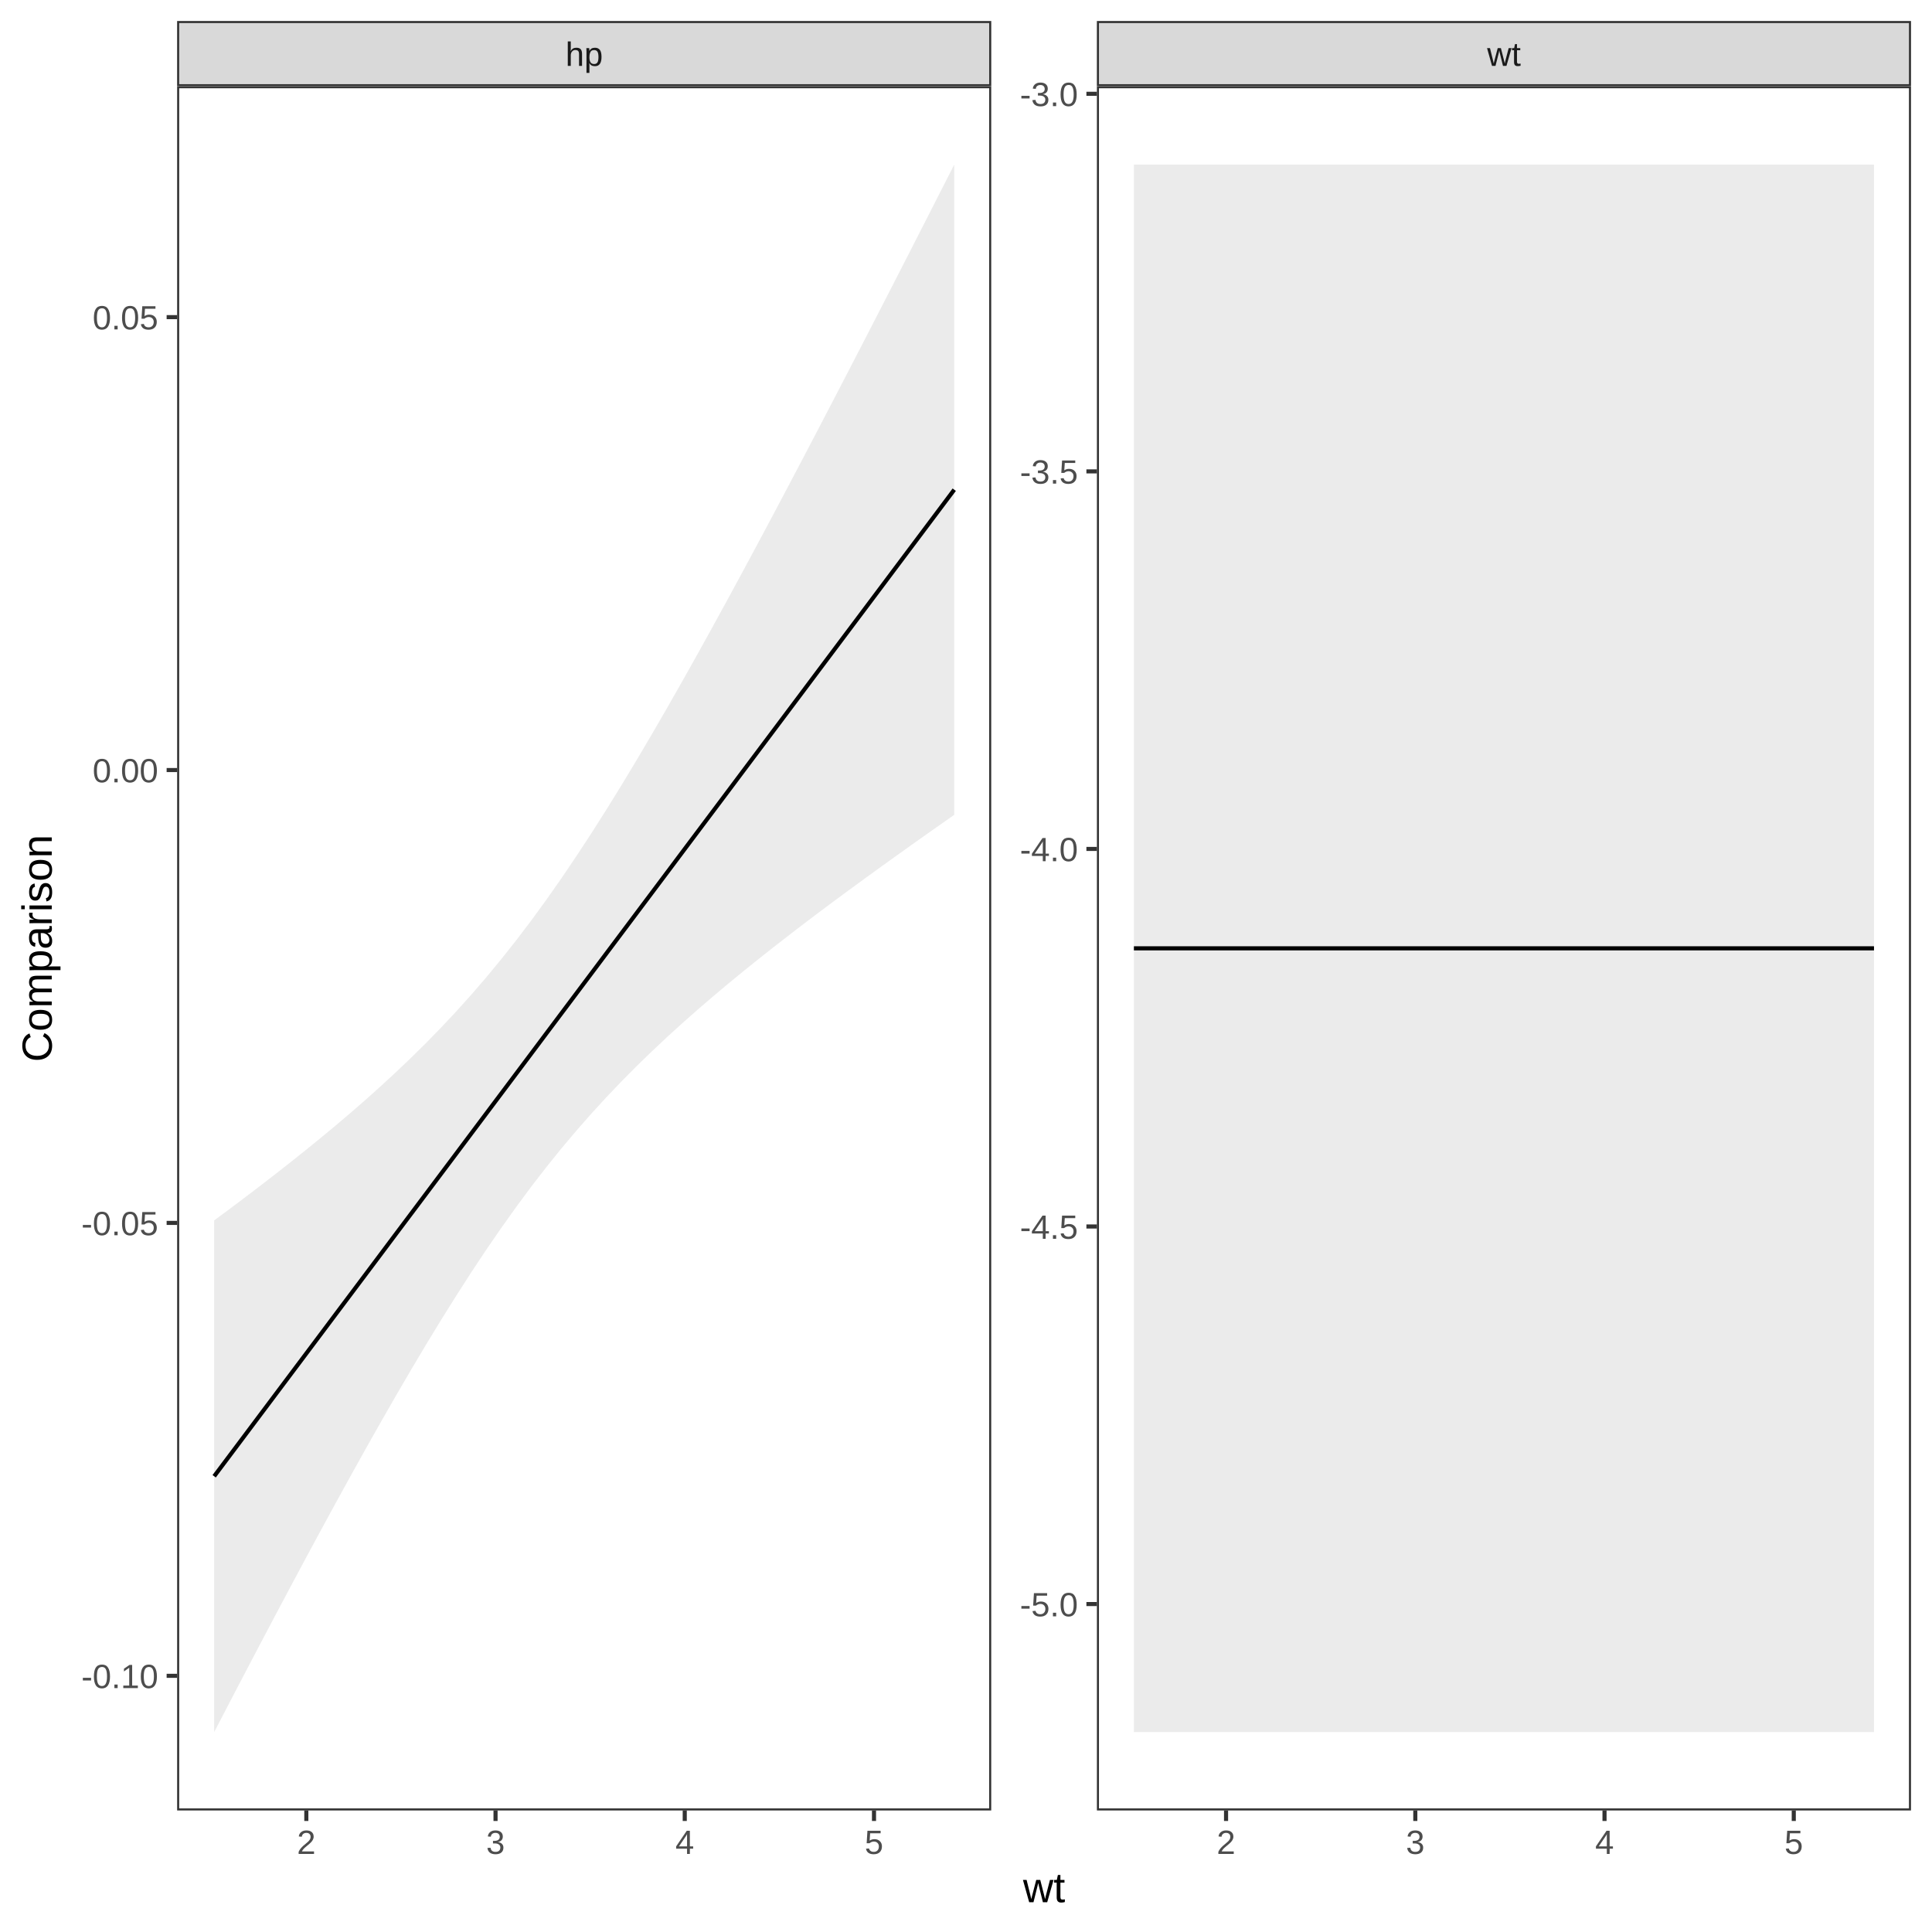
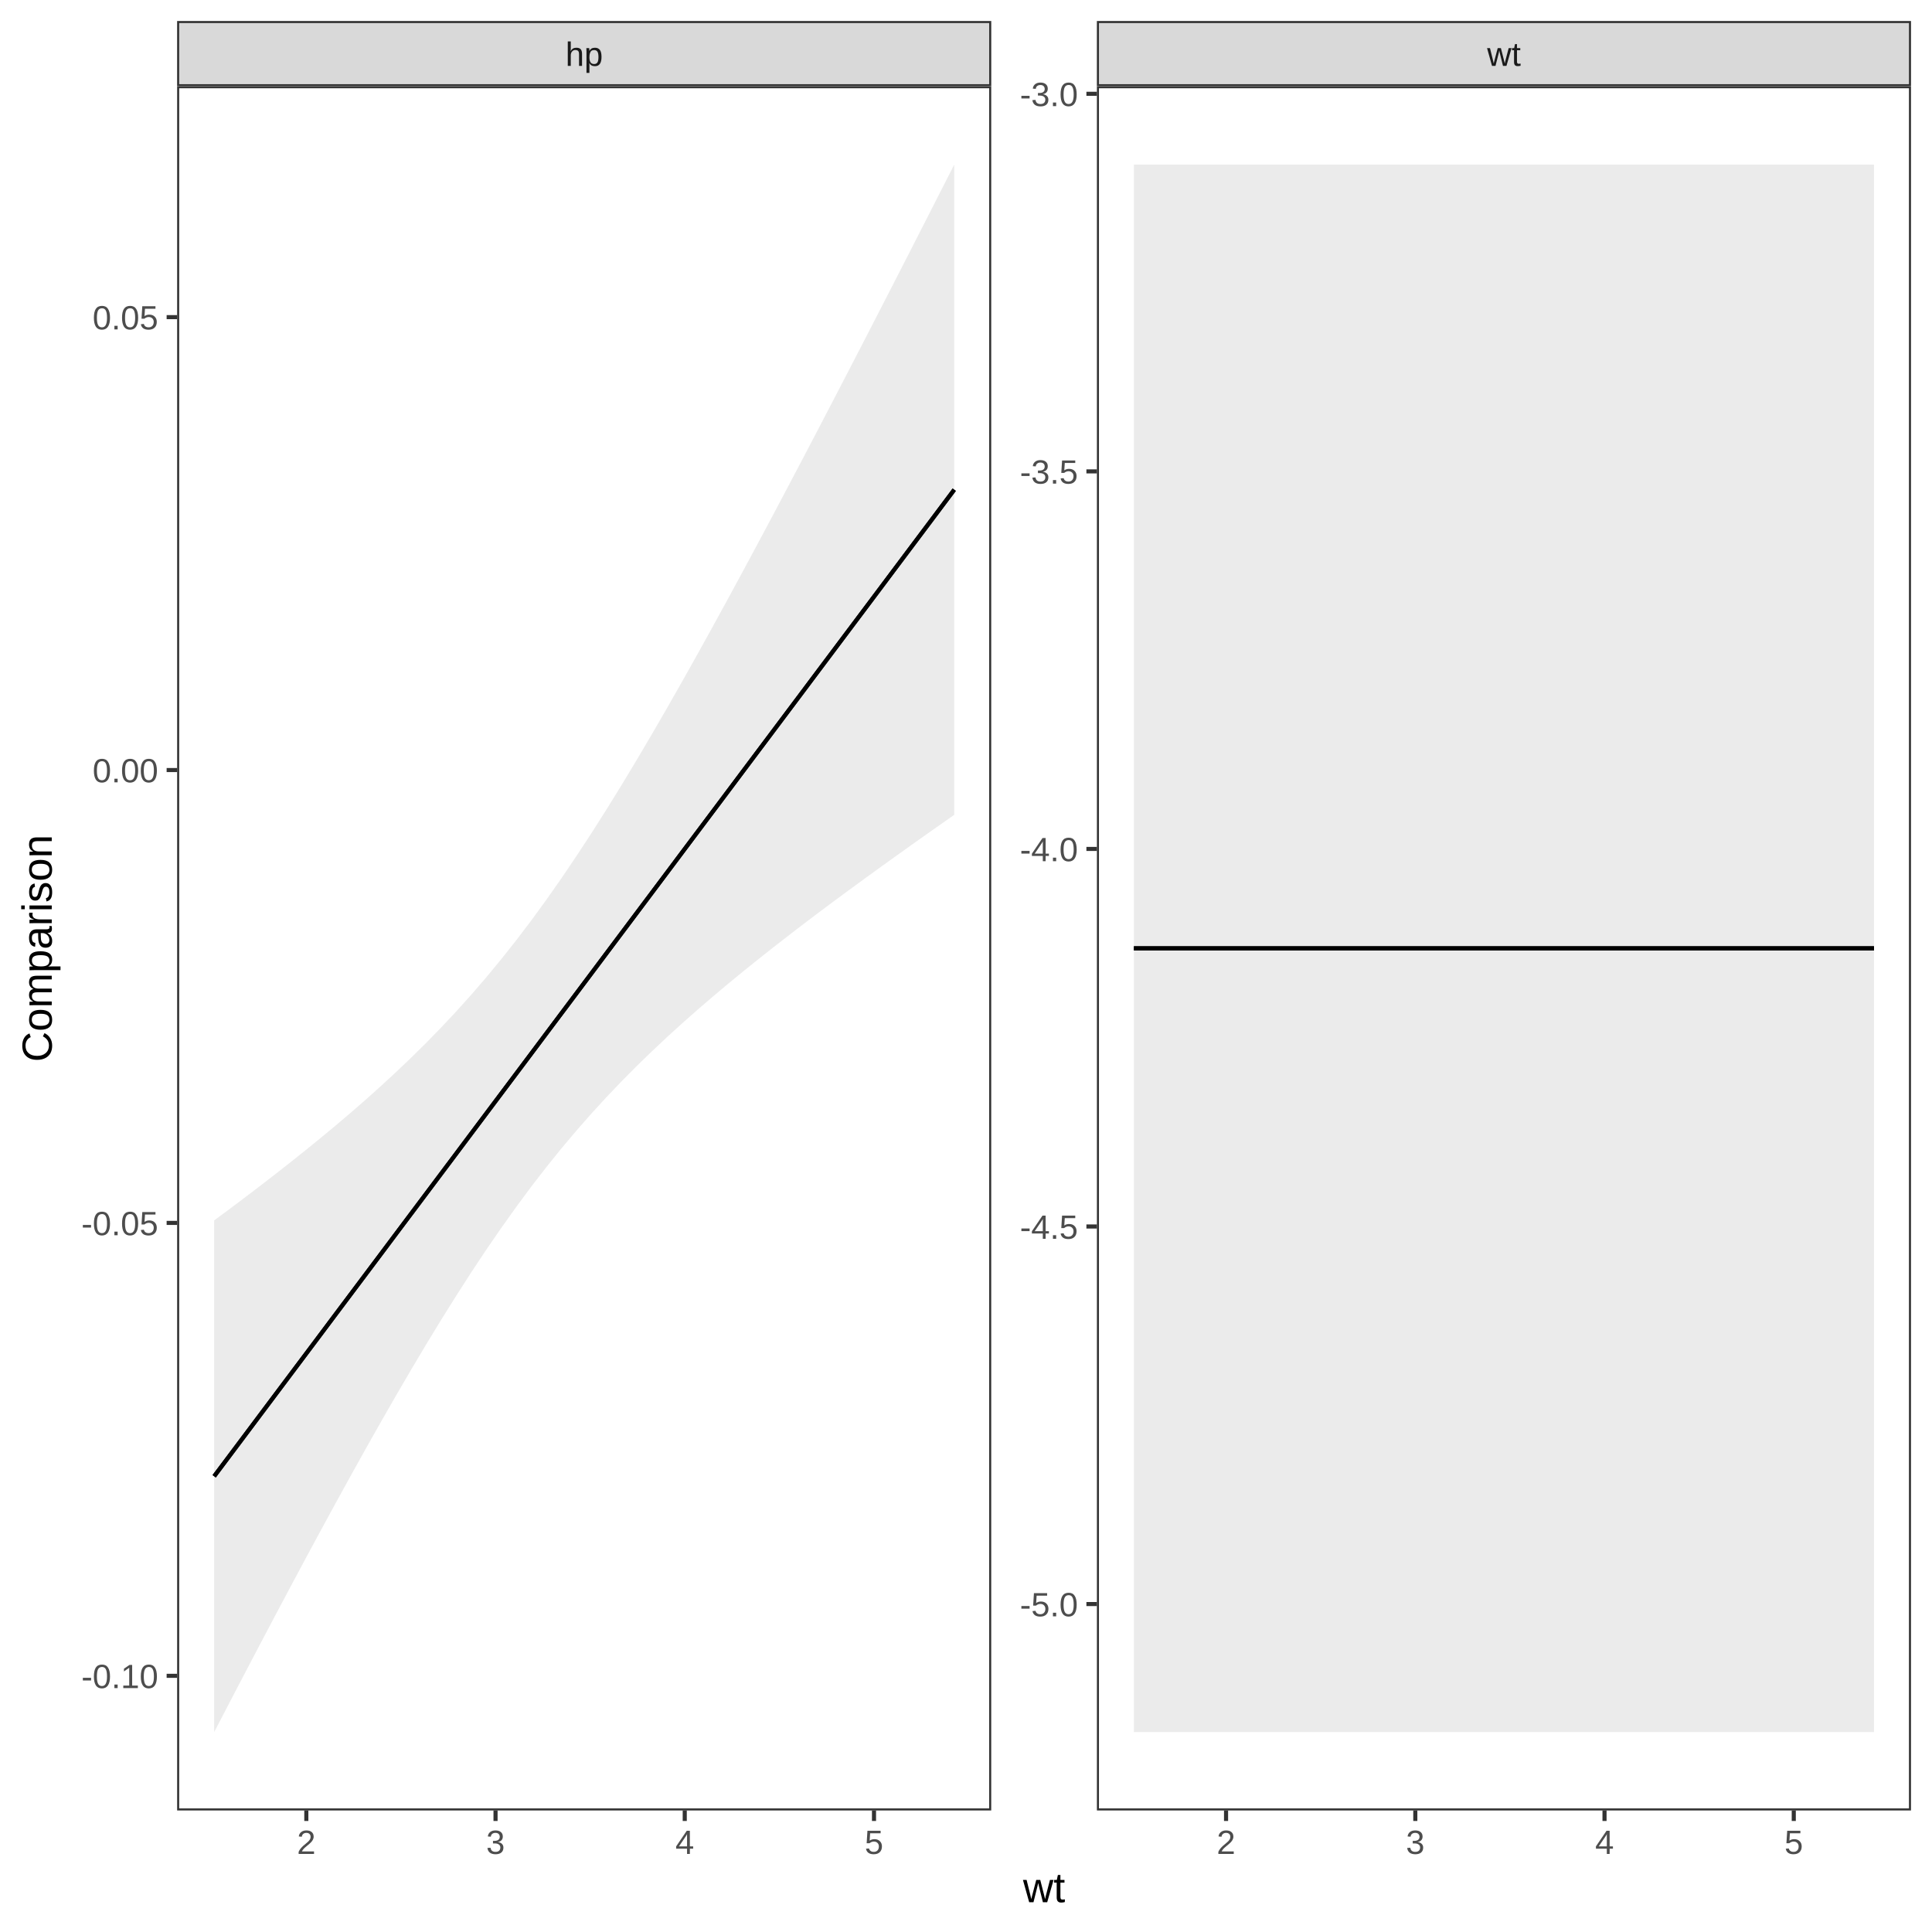
<svg xmlns="http://www.w3.org/2000/svg" class="svglite" width="504.00pt" height="504.00pt" viewBox="0 0 504.00 504.00">
  <defs>
    <style type="text/css">
    .svglite line, .svglite polyline, .svglite polygon, .svglite path, .svglite rect, .svglite circle {
      fill: none;
      stroke: #000000;
      stroke-linecap: round;
      stroke-linejoin: round;
      stroke-miterlimit: 10.00;
    }
    .svglite text {
      white-space: pre;
    }
  </style>
  </defs>
  <rect width="100%" height="100%" style="stroke: none; fill: #FFFFFF;" />
  <defs>
    <clipPath id="cpMC4wMHw1MDQuMDB8MC4wMHw1MDQuMDA=">
      <rect x="0.00" y="0.00" width="504.00" height="504.00" />
    </clipPath>
  </defs>
  <g clip-path="url(#cpMC4wMHw1MDQuMDB8MC4wMHw1MDQuMDA=)">
    <rect x="0.00" y="0.00" width="504.00" height="504.00" style="stroke-width: 1.07; stroke: #FFFFFF; fill: #FFFFFF;" />
  </g>
  <defs>
    <clipPath id="cpNDYuMjF8MjU4LjU4fDIyLjQ5fDQ3Mi4yOQ==">
      <rect x="46.21" y="22.49" width="212.37" height="449.80" />
    </clipPath>
  </defs>
  <g clip-path="url(#cpNDYuMjF8MjU4LjU4fDIyLjQ5fDQ3Mi4yOQ==)">
    <rect x="46.21" y="22.49" width="212.37" height="449.80" style="stroke-width: 1.07; stroke: none; fill: #FFFFFF;" />
    <polygon points="55.87,318.37 59.81,315.45 63.75,312.49 67.69,309.49 71.63,306.45 75.57,303.36 79.51,300.22 83.45,297.02 87.39,293.76 91.33,290.41 95.27,286.99 99.21,283.46 103.15,279.83 107.09,276.08 111.03,272.20 114.97,268.16 118.91,263.97 122.85,259.59 126.79,255.03 130.73,250.26 134.67,245.29 138.61,240.10 142.55,234.69 146.49,229.07 150.43,223.24 154.37,217.22 158.31,211.01 162.25,204.63 166.19,198.09 170.13,191.41 174.07,184.60 178.01,177.68 181.95,170.66 185.89,163.54 189.83,156.35 193.77,149.08 197.71,141.75 201.65,134.36 205.59,126.92 209.53,119.44 213.47,111.91 217.41,104.35 221.35,96.76 225.29,89.14 229.23,81.49 233.17,73.82 237.11,66.13 241.05,58.41 244.99,50.68 248.93,42.94 248.93,212.57 244.99,215.33 241.05,218.10 237.11,220.90 233.17,223.71 229.23,226.54 225.29,229.40 221.35,232.28 217.41,235.19 213.47,238.13 209.53,241.11 205.59,244.14 201.65,247.20 197.71,250.32 193.77,253.49 189.83,256.73 185.89,260.04 181.95,263.43 178.01,266.91 174.07,270.49 170.13,274.19 166.19,278.01 162.25,281.98 158.31,286.10 154.37,290.40 150.43,294.88 146.49,299.55 142.55,304.44 138.61,309.53 134.67,314.85 130.73,320.38 126.79,326.11 122.85,332.05 118.91,338.19 114.97,344.49 111.03,350.96 107.09,357.58 103.15,364.34 99.21,371.21 95.27,378.19 91.33,385.27 87.39,392.43 83.45,399.67 79.51,406.97 75.57,414.34 71.63,421.75 67.69,429.22 63.75,436.73 59.81,444.27 55.87,451.85 " style="stroke-width: 0.00; stroke: none; stroke-linecap: butt; fill: #333333; fill-opacity: 0.10;" />
    <polyline points="55.87,318.37 59.81,315.45 63.75,312.49 67.69,309.49 71.63,306.45 75.57,303.36 79.51,300.22 83.45,297.02 87.39,293.76 91.33,290.41 95.27,286.99 99.21,283.46 103.15,279.83 107.09,276.08 111.03,272.20 114.97,268.16 118.91,263.97 122.85,259.59 126.79,255.03 130.73,250.26 134.67,245.29 138.61,240.10 142.55,234.69 146.49,229.07 150.43,223.24 154.37,217.22 158.31,211.01 162.25,204.63 166.19,198.09 170.13,191.41 174.07,184.60 178.01,177.68 181.95,170.66 185.89,163.54 189.83,156.35 193.77,149.08 197.71,141.75 201.65,134.36 205.59,126.92 209.53,119.44 213.47,111.91 217.41,104.35 221.35,96.76 225.29,89.14 229.23,81.49 233.17,73.82 237.11,66.13 241.05,58.41 244.99,50.68 248.93,42.94 " style="stroke-width: 1.07; stroke: none; stroke-linecap: butt;" />
    <polyline points="248.93,212.57 244.99,215.33 241.05,218.10 237.11,220.90 233.17,223.71 229.23,226.54 225.29,229.40 221.35,232.28 217.41,235.19 213.47,238.13 209.53,241.11 205.59,244.14 201.65,247.20 197.71,250.32 193.77,253.49 189.83,256.73 185.89,260.04 181.95,263.43 178.01,266.91 174.07,270.49 170.13,274.19 166.19,278.01 162.25,281.98 158.31,286.10 154.37,290.40 150.43,294.88 146.49,299.55 142.55,304.44 138.61,309.53 134.67,314.85 130.73,320.38 126.79,326.11 122.85,332.05 118.91,338.19 114.97,344.49 111.03,350.96 107.09,357.58 103.15,364.34 99.21,371.21 95.27,378.19 91.33,385.27 87.39,392.43 83.45,399.67 79.51,406.97 75.57,414.34 71.63,421.75 67.69,429.22 63.75,436.73 59.81,444.27 55.87,451.85 " style="stroke-width: 1.07; stroke: none; stroke-linecap: butt;" />
    <polyline points="55.87,385.11 59.81,379.86 63.75,374.61 67.69,369.35 71.63,364.10 75.57,358.85 79.51,353.60 83.45,348.35 87.39,343.09 91.33,337.84 95.27,332.59 99.21,327.34 103.15,322.08 107.09,316.83 111.03,311.58 114.97,306.33 118.91,301.08 122.85,295.82 126.79,290.57 130.73,285.32 134.67,280.07 138.61,274.82 142.55,269.56 146.49,264.31 150.43,259.06 154.37,253.81 158.31,248.55 162.25,243.30 166.19,238.05 170.13,232.80 174.07,227.55 178.01,222.29 181.95,217.04 185.89,211.79 189.83,206.54 193.77,201.28 197.71,196.03 201.65,190.78 205.59,185.53 209.53,180.28 213.47,175.02 217.41,169.77 221.35,164.52 225.29,159.27 229.23,154.02 233.17,148.76 237.11,143.51 241.05,138.26 244.99,133.01 248.93,127.75 " style="stroke-width: 1.07; stroke-linecap: butt;" />
+     <polyline points="55.87,385.11 59.81,379.86 63.75,374.61 67.69,369.35 71.63,364.10 75.57,358.85 79.51,353.60 83.45,348.35 87.39,343.09 91.33,337.84 95.27,332.59 99.21,327.34 103.15,322.08 107.09,316.83 111.03,311.58 114.97,306.33 118.91,301.08 122.85,295.82 126.79,290.57 130.73,285.32 134.67,280.07 138.61,274.82 142.55,269.56 146.49,264.31 150.43,259.06 154.37,253.81 158.31,248.55 162.25,243.30 166.19,238.05 170.13,232.80 174.07,227.55 178.01,222.29 181.95,217.04 185.89,211.79 189.83,206.54 193.77,201.28 197.71,196.03 201.65,190.78 205.59,185.53 209.53,180.28 213.47,175.02 217.41,169.77 221.35,164.52 225.29,159.27 229.23,154.02 233.17,148.76 237.11,143.51 241.05,138.26 244.99,133.01 248.93,127.75 " style="stroke-width: 1.07; stroke-linecap: butt;" />
    <rect x="46.21" y="22.49" width="212.37" height="449.80" style="stroke-width: 1.07; stroke: #333333;" />
  </g>
  <g clip-path="url(#cpMC4wMHw1MDQuMDB8MC4wMHw1MDQuMDA=)">
</g>
  <defs>
    <clipPath id="cpMjg2LjE1fDQ5OC41MnwyMi40OXw0NzIuMjk=">
      <rect x="286.15" y="22.49" width="212.37" height="449.80" />
    </clipPath>
  </defs>
  <g clip-path="url(#cpMjg2LjE1fDQ5OC41MnwyMi40OXw0NzIuMjk=)">
    <rect x="286.15" y="22.49" width="212.37" height="449.80" style="stroke-width: 1.07; stroke: none; fill: #FFFFFF;" />
    <polygon points="295.80,42.94 299.74,42.94 303.68,42.94 307.62,42.94 311.56,42.94 315.50,42.94 319.44,42.94 323.38,42.94 327.32,42.94 331.26,42.94 335.20,42.94 339.14,42.94 343.09,42.94 347.03,42.94 350.97,42.94 354.91,42.94 358.85,42.94 362.79,42.94 366.73,42.94 370.67,42.94 374.61,42.94 378.55,42.94 382.49,42.94 386.43,42.94 390.37,42.94 394.31,42.94 398.25,42.94 402.19,42.94 406.13,42.94 410.07,42.94 414.01,42.94 417.95,42.94 421.89,42.94 425.83,42.94 429.77,42.94 433.71,42.94 437.65,42.94 441.59,42.94 445.53,42.94 449.47,42.94 453.41,42.94 457.35,42.94 461.29,42.94 465.23,42.94 469.17,42.94 473.11,42.94 477.05,42.94 480.99,42.94 484.93,42.94 488.87,42.94 488.87,451.85 484.93,451.85 480.99,451.85 477.05,451.85 473.11,451.85 469.17,451.85 465.23,451.85 461.29,451.85 457.35,451.85 453.41,451.85 449.47,451.85 445.53,451.85 441.59,451.85 437.65,451.85 433.71,451.85 429.77,451.85 425.83,451.85 421.89,451.85 417.95,451.85 414.01,451.85 410.07,451.85 406.13,451.85 402.19,451.85 398.25,451.85 394.31,451.85 390.37,451.85 386.43,451.85 382.49,451.85 378.55,451.85 374.61,451.85 370.67,451.85 366.73,451.85 362.79,451.85 358.85,451.85 354.91,451.85 350.97,451.85 347.03,451.85 343.09,451.85 339.14,451.85 335.20,451.85 331.26,451.85 327.32,451.85 323.38,451.85 319.44,451.85 315.50,451.85 311.56,451.85 307.62,451.85 303.68,451.85 299.74,451.85 295.80,451.85 " style="stroke-width: 0.00; stroke: none; stroke-linecap: butt; fill: #333333; fill-opacity: 0.10;" />
    <polyline points="295.80,42.94 299.74,42.94 303.68,42.94 307.62,42.94 311.56,42.94 315.50,42.94 319.44,42.94 323.38,42.94 327.32,42.94 331.26,42.94 335.20,42.94 339.14,42.94 343.09,42.94 347.03,42.94 350.97,42.94 354.91,42.94 358.85,42.94 362.79,42.94 366.73,42.94 370.67,42.94 374.61,42.94 378.55,42.94 382.49,42.94 386.43,42.94 390.37,42.94 394.31,42.94 398.25,42.94 402.19,42.94 406.13,42.94 410.07,42.94 414.01,42.94 417.95,42.94 421.89,42.94 425.83,42.94 429.77,42.94 433.71,42.94 437.65,42.94 441.59,42.94 445.53,42.94 449.47,42.94 453.41,42.94 457.35,42.94 461.29,42.94 465.23,42.94 469.17,42.94 473.11,42.94 477.05,42.94 480.99,42.94 484.93,42.94 488.87,42.94 " style="stroke-width: 1.07; stroke: none; stroke-linecap: butt;" />
    <polyline points="488.87,451.85 484.93,451.85 480.99,451.85 477.05,451.85 473.11,451.85 469.17,451.85 465.23,451.85 461.29,451.85 457.35,451.85 453.41,451.85 449.47,451.85 445.53,451.85 441.59,451.85 437.65,451.85 433.71,451.85 429.77,451.85 425.83,451.85 421.89,451.85 417.95,451.85 414.01,451.85 410.07,451.85 406.13,451.85 402.19,451.85 398.25,451.85 394.31,451.85 390.37,451.85 386.43,451.85 382.49,451.85 378.55,451.85 374.61,451.85 370.67,451.85 366.73,451.85 362.79,451.85 358.85,451.85 354.91,451.85 350.97,451.85 347.03,451.85 343.09,451.85 339.14,451.85 335.20,451.85 331.26,451.85 327.32,451.85 323.38,451.85 319.44,451.85 315.50,451.85 311.56,451.85 307.62,451.85 303.68,451.85 299.74,451.85 295.80,451.85 " style="stroke-width: 1.07; stroke: none; stroke-linecap: butt;" />
    <polyline points="295.80,247.39 299.74,247.39 303.68,247.39 307.62,247.39 311.56,247.39 315.50,247.39 319.44,247.39 323.38,247.39 327.32,247.39 331.26,247.39 335.20,247.39 339.14,247.39 343.09,247.39 347.03,247.39 350.97,247.39 354.91,247.39 358.85,247.39 362.79,247.39 366.73,247.39 370.67,247.39 374.61,247.39 378.55,247.39 382.49,247.39 386.43,247.39 390.37,247.39 394.31,247.39 398.25,247.39 402.19,247.39 406.13,247.39 410.07,247.39 414.01,247.39 417.95,247.39 421.89,247.39 425.83,247.39 429.77,247.39 433.71,247.39 437.65,247.39 441.59,247.39 445.53,247.39 449.47,247.39 453.41,247.39 457.35,247.39 461.29,247.39 465.23,247.39 469.17,247.39 473.11,247.39 477.05,247.39 480.99,247.39 484.93,247.39 488.87,247.39 " style="stroke-width: 1.07; stroke-linecap: butt;" />
+     <polyline points="295.80,247.39 299.74,247.39 303.68,247.39 307.62,247.39 311.56,247.39 315.50,247.39 319.44,247.39 323.38,247.39 327.32,247.39 331.26,247.39 335.20,247.39 339.14,247.39 343.09,247.39 347.03,247.39 350.97,247.39 354.91,247.39 358.85,247.39 362.79,247.39 366.73,247.39 370.67,247.39 374.61,247.39 378.55,247.39 382.49,247.39 386.43,247.39 390.37,247.39 394.31,247.39 398.25,247.39 402.19,247.39 406.13,247.39 410.07,247.39 414.01,247.39 417.95,247.39 421.89,247.39 425.83,247.39 429.77,247.39 433.71,247.39 437.65,247.39 441.59,247.39 445.53,247.39 449.47,247.39 453.41,247.39 457.35,247.39 461.29,247.39 465.23,247.39 469.17,247.39 473.11,247.39 477.05,247.39 480.99,247.39 484.93,247.39 488.87,247.39 " style="stroke-width: 1.07; stroke-linecap: butt;" />
    <rect x="286.15" y="22.49" width="212.37" height="449.80" style="stroke-width: 1.07; stroke: #333333;" />
  </g>
  <g clip-path="url(#cpMC4wMHw1MDQuMDB8MC4wMHw1MDQuMDA=)">
</g>
  <defs>
    <clipPath id="cpNDYuMjF8MjU4LjU4fDUuNDh8MjIuNDk=">
      <rect x="46.21" y="5.48" width="212.37" height="17.01" />
    </clipPath>
  </defs>
  <g clip-path="url(#cpNDYuMjF8MjU4LjU4fDUuNDh8MjIuNDk=)">
    <rect x="46.21" y="5.48" width="212.37" height="17.01" style="stroke-width: 1.07; stroke: #333333; fill: #D9D9D9;" />
-     <text x="152.40" y="17.19" text-anchor="middle" style="font-size: 8.80px;fill: #1A1A1A; font-family: &quot;Arimo&quot;;" textLength="11.16px" lengthAdjust="spacingAndGlyphs">hp</text>
+     <text x="152.40" y="17.19" text-anchor="middle" style="font-size: 8.80px;fill: #1A1A1A; font-family: &quot;Arial&quot;;" textLength="11.16px" lengthAdjust="spacingAndGlyphs">hp</text>
  </g>
  <g clip-path="url(#cpMC4wMHw1MDQuMDB8MC4wMHw1MDQuMDA=)">
</g>
  <defs>
    <clipPath id="cpMjg2LjE1fDQ5OC41Mnw1LjQ4fDIyLjQ5">
      <rect x="286.15" y="5.48" width="212.37" height="17.01" />
    </clipPath>
  </defs>
  <g clip-path="url(#cpMjg2LjE1fDQ5OC41Mnw1LjQ4fDIyLjQ5)">
    <rect x="286.15" y="5.48" width="212.37" height="17.01" style="stroke-width: 1.07; stroke: #333333; fill: #D9D9D9;" />
-     <text x="392.34" y="17.19" text-anchor="middle" style="font-size: 8.80px;fill: #1A1A1A; font-family: &quot;Arimo&quot;;" textLength="10.64px" lengthAdjust="spacingAndGlyphs">wt</text>
+     <text x="392.34" y="17.19" text-anchor="middle" style="font-size: 8.80px;fill: #1A1A1A; font-family: &quot;Arial&quot;;" textLength="10.64px" lengthAdjust="spacingAndGlyphs">wt</text>
  </g>
  <g clip-path="url(#cpMC4wMHw1MDQuMDB8MC4wMHw1MDQuMDA=)">
    <polyline points="79.91,475.03 79.91,472.29 " style="stroke-width: 1.07; stroke: #333333; stroke-linecap: butt;" />
    <polyline points="129.27,475.03 129.27,472.29 " style="stroke-width: 1.07; stroke: #333333; stroke-linecap: butt;" />
    <polyline points="178.63,475.03 178.63,472.29 " style="stroke-width: 1.07; stroke: #333333; stroke-linecap: butt;" />
    <polyline points="228.00,475.03 228.00,472.29 " style="stroke-width: 1.07; stroke: #333333; stroke-linecap: butt;" />
-     <text x="79.91" y="483.64" text-anchor="middle" style="font-size: 8.80px;fill: #4D4D4D; font-family: &quot;Arimo&quot;;" textLength="5.59px" lengthAdjust="spacingAndGlyphs">2</text>
-     <text x="129.27" y="483.64" text-anchor="middle" style="font-size: 8.80px;fill: #4D4D4D; font-family: &quot;Arimo&quot;;" textLength="5.59px" lengthAdjust="spacingAndGlyphs">3</text>
-     <text x="178.63" y="483.64" text-anchor="middle" style="font-size: 8.80px;fill: #4D4D4D; font-family: &quot;Arimo&quot;;" textLength="5.59px" lengthAdjust="spacingAndGlyphs">4</text>
-     <text x="228.00" y="483.64" text-anchor="middle" style="font-size: 8.80px;fill: #4D4D4D; font-family: &quot;Arimo&quot;;" textLength="5.59px" lengthAdjust="spacingAndGlyphs">5</text>
+     <text x="79.91" y="483.64" text-anchor="middle" style="font-size: 8.80px;fill: #4D4D4D; font-family: &quot;Arial&quot;;" textLength="5.59px" lengthAdjust="spacingAndGlyphs">2</text>
+     <text x="129.27" y="483.64" text-anchor="middle" style="font-size: 8.80px;fill: #4D4D4D; font-family: &quot;Arial&quot;;" textLength="5.59px" lengthAdjust="spacingAndGlyphs">3</text>
+     <text x="178.63" y="483.64" text-anchor="middle" style="font-size: 8.80px;fill: #4D4D4D; font-family: &quot;Arial&quot;;" textLength="5.59px" lengthAdjust="spacingAndGlyphs">4</text>
+     <text x="228.00" y="483.64" text-anchor="middle" style="font-size: 8.80px;fill: #4D4D4D; font-family: &quot;Arial&quot;;" textLength="5.59px" lengthAdjust="spacingAndGlyphs">5</text>
    <polyline points="319.84,475.03 319.84,472.29 " style="stroke-width: 1.07; stroke: #333333; stroke-linecap: butt;" />
    <polyline points="369.21,475.03 369.21,472.29 " style="stroke-width: 1.07; stroke: #333333; stroke-linecap: butt;" />
    <polyline points="418.57,475.03 418.57,472.29 " style="stroke-width: 1.07; stroke: #333333; stroke-linecap: butt;" />
    <polyline points="467.94,475.03 467.94,472.29 " style="stroke-width: 1.07; stroke: #333333; stroke-linecap: butt;" />
-     <text x="319.84" y="483.64" text-anchor="middle" style="font-size: 8.80px;fill: #4D4D4D; font-family: &quot;Arimo&quot;;" textLength="5.59px" lengthAdjust="spacingAndGlyphs">2</text>
-     <text x="369.21" y="483.64" text-anchor="middle" style="font-size: 8.80px;fill: #4D4D4D; font-family: &quot;Arimo&quot;;" textLength="5.59px" lengthAdjust="spacingAndGlyphs">3</text>
-     <text x="418.57" y="483.64" text-anchor="middle" style="font-size: 8.80px;fill: #4D4D4D; font-family: &quot;Arimo&quot;;" textLength="5.59px" lengthAdjust="spacingAndGlyphs">4</text>
-     <text x="467.94" y="483.64" text-anchor="middle" style="font-size: 8.80px;fill: #4D4D4D; font-family: &quot;Arimo&quot;;" textLength="5.59px" lengthAdjust="spacingAndGlyphs">5</text>
-     <text x="281.22" y="421.65" text-anchor="end" style="font-size: 8.80px;fill: #4D4D4D; font-family: &quot;Arimo&quot;;" textLength="17.16px" lengthAdjust="spacingAndGlyphs">-5.0</text>
-     <text x="281.22" y="323.16" text-anchor="end" style="font-size: 8.80px;fill: #4D4D4D; font-family: &quot;Arimo&quot;;" textLength="17.16px" lengthAdjust="spacingAndGlyphs">-4.5</text>
-     <text x="281.22" y="224.67" text-anchor="end" style="font-size: 8.80px;fill: #4D4D4D; font-family: &quot;Arimo&quot;;" textLength="17.16px" lengthAdjust="spacingAndGlyphs">-4.0</text>
-     <text x="281.22" y="126.17" text-anchor="end" style="font-size: 8.80px;fill: #4D4D4D; font-family: &quot;Arimo&quot;;" textLength="17.16px" lengthAdjust="spacingAndGlyphs">-3.5</text>
-     <text x="281.22" y="27.68" text-anchor="end" style="font-size: 8.80px;fill: #4D4D4D; font-family: &quot;Arimo&quot;;" textLength="17.16px" lengthAdjust="spacingAndGlyphs">-3.0</text>
+     <text x="319.84" y="483.64" text-anchor="middle" style="font-size: 8.80px;fill: #4D4D4D; font-family: &quot;Arial&quot;;" textLength="5.59px" lengthAdjust="spacingAndGlyphs">2</text>
+     <text x="369.21" y="483.64" text-anchor="middle" style="font-size: 8.80px;fill: #4D4D4D; font-family: &quot;Arial&quot;;" textLength="5.59px" lengthAdjust="spacingAndGlyphs">3</text>
+     <text x="418.57" y="483.64" text-anchor="middle" style="font-size: 8.80px;fill: #4D4D4D; font-family: &quot;Arial&quot;;" textLength="5.59px" lengthAdjust="spacingAndGlyphs">4</text>
+     <text x="467.94" y="483.64" text-anchor="middle" style="font-size: 8.80px;fill: #4D4D4D; font-family: &quot;Arial&quot;;" textLength="5.59px" lengthAdjust="spacingAndGlyphs">5</text>
+     <text x="281.22" y="421.65" text-anchor="end" style="font-size: 8.80px;fill: #4D4D4D; font-family: &quot;Arial&quot;;" textLength="17.16px" lengthAdjust="spacingAndGlyphs">-5.0</text>
+     <text x="281.22" y="323.16" text-anchor="end" style="font-size: 8.80px;fill: #4D4D4D; font-family: &quot;Arial&quot;;" textLength="17.16px" lengthAdjust="spacingAndGlyphs">-4.5</text>
+     <text x="281.22" y="224.67" text-anchor="end" style="font-size: 8.80px;fill: #4D4D4D; font-family: &quot;Arial&quot;;" textLength="17.16px" lengthAdjust="spacingAndGlyphs">-4.0</text>
+     <text x="281.22" y="126.17" text-anchor="end" style="font-size: 8.80px;fill: #4D4D4D; font-family: &quot;Arial&quot;;" textLength="17.16px" lengthAdjust="spacingAndGlyphs">-3.5</text>
+     <text x="281.22" y="27.68" text-anchor="end" style="font-size: 8.80px;fill: #4D4D4D; font-family: &quot;Arial&quot;;" textLength="17.16px" lengthAdjust="spacingAndGlyphs">-3.0</text>
    <polyline points="283.41,418.45 286.15,418.45 " style="stroke-width: 1.07; stroke: #333333; stroke-linecap: butt;" />
    <polyline points="283.41,319.95 286.15,319.95 " style="stroke-width: 1.07; stroke: #333333; stroke-linecap: butt;" />
    <polyline points="283.41,221.46 286.15,221.46 " style="stroke-width: 1.07; stroke: #333333; stroke-linecap: butt;" />
    <polyline points="283.41,122.97 286.15,122.97 " style="stroke-width: 1.07; stroke: #333333; stroke-linecap: butt;" />
    <polyline points="283.41,24.47 286.15,24.47 " style="stroke-width: 1.07; stroke: #333333; stroke-linecap: butt;" />
-     <text x="41.28" y="440.38" text-anchor="end" style="font-size: 8.80px;fill: #4D4D4D; font-family: &quot;Arimo&quot;;" textLength="22.75px" lengthAdjust="spacingAndGlyphs">-0.10</text>
-     <text x="41.28" y="322.23" text-anchor="end" style="font-size: 8.80px;fill: #4D4D4D; font-family: &quot;Arimo&quot;;" textLength="22.75px" lengthAdjust="spacingAndGlyphs">-0.05</text>
-     <text x="41.28" y="204.09" text-anchor="end" style="font-size: 8.80px;fill: #4D4D4D; font-family: &quot;Arimo&quot;;" textLength="19.58px" lengthAdjust="spacingAndGlyphs">0.00</text>
-     <text x="41.28" y="85.94" text-anchor="end" style="font-size: 8.80px;fill: #4D4D4D; font-family: &quot;Arimo&quot;;" textLength="19.58px" lengthAdjust="spacingAndGlyphs">0.05</text>
+     <text x="41.28" y="440.38" text-anchor="end" style="font-size: 8.80px;fill: #4D4D4D; font-family: &quot;Arial&quot;;" textLength="22.75px" lengthAdjust="spacingAndGlyphs">-0.10</text>
+     <text x="41.28" y="322.23" text-anchor="end" style="font-size: 8.80px;fill: #4D4D4D; font-family: &quot;Arial&quot;;" textLength="22.75px" lengthAdjust="spacingAndGlyphs">-0.05</text>
+     <text x="41.28" y="204.09" text-anchor="end" style="font-size: 8.80px;fill: #4D4D4D; font-family: &quot;Arial&quot;;" textLength="19.58px" lengthAdjust="spacingAndGlyphs">0.00</text>
+     <text x="41.28" y="85.94" text-anchor="end" style="font-size: 8.80px;fill: #4D4D4D; font-family: &quot;Arial&quot;;" textLength="19.58px" lengthAdjust="spacingAndGlyphs">0.05</text>
    <polyline points="43.47,437.17 46.21,437.17 " style="stroke-width: 1.07; stroke: #333333; stroke-linecap: butt;" />
    <polyline points="43.47,319.02 46.21,319.02 " style="stroke-width: 1.07; stroke: #333333; stroke-linecap: butt;" />
    <polyline points="43.47,200.88 46.21,200.88 " style="stroke-width: 1.07; stroke: #333333; stroke-linecap: butt;" />
    <polyline points="43.47,82.73 46.21,82.73 " style="stroke-width: 1.07; stroke: #333333; stroke-linecap: butt;" />
-     <text x="272.37" y="496.23" text-anchor="middle" style="font-size: 11.00px; font-family: &quot;Arimo&quot;;" textLength="13.31px" lengthAdjust="spacingAndGlyphs">wt</text>
-     <text transform="translate(13.50,247.39) rotate(-90)" text-anchor="middle" style="font-size: 11.00px; font-family: &quot;Arimo&quot;;" textLength="65.87px" lengthAdjust="spacingAndGlyphs">Comparison</text>
+     <text x="272.37" y="496.23" text-anchor="middle" style="font-size: 11.00px; font-family: &quot;Arial&quot;;" textLength="13.31px" lengthAdjust="spacingAndGlyphs">wt</text>
+     <text transform="translate(13.50,247.39) rotate(-90)" text-anchor="middle" style="font-size: 11.00px; font-family: &quot;Arial&quot;;" textLength="65.87px" lengthAdjust="spacingAndGlyphs">Comparison</text>
  </g>
</svg>
